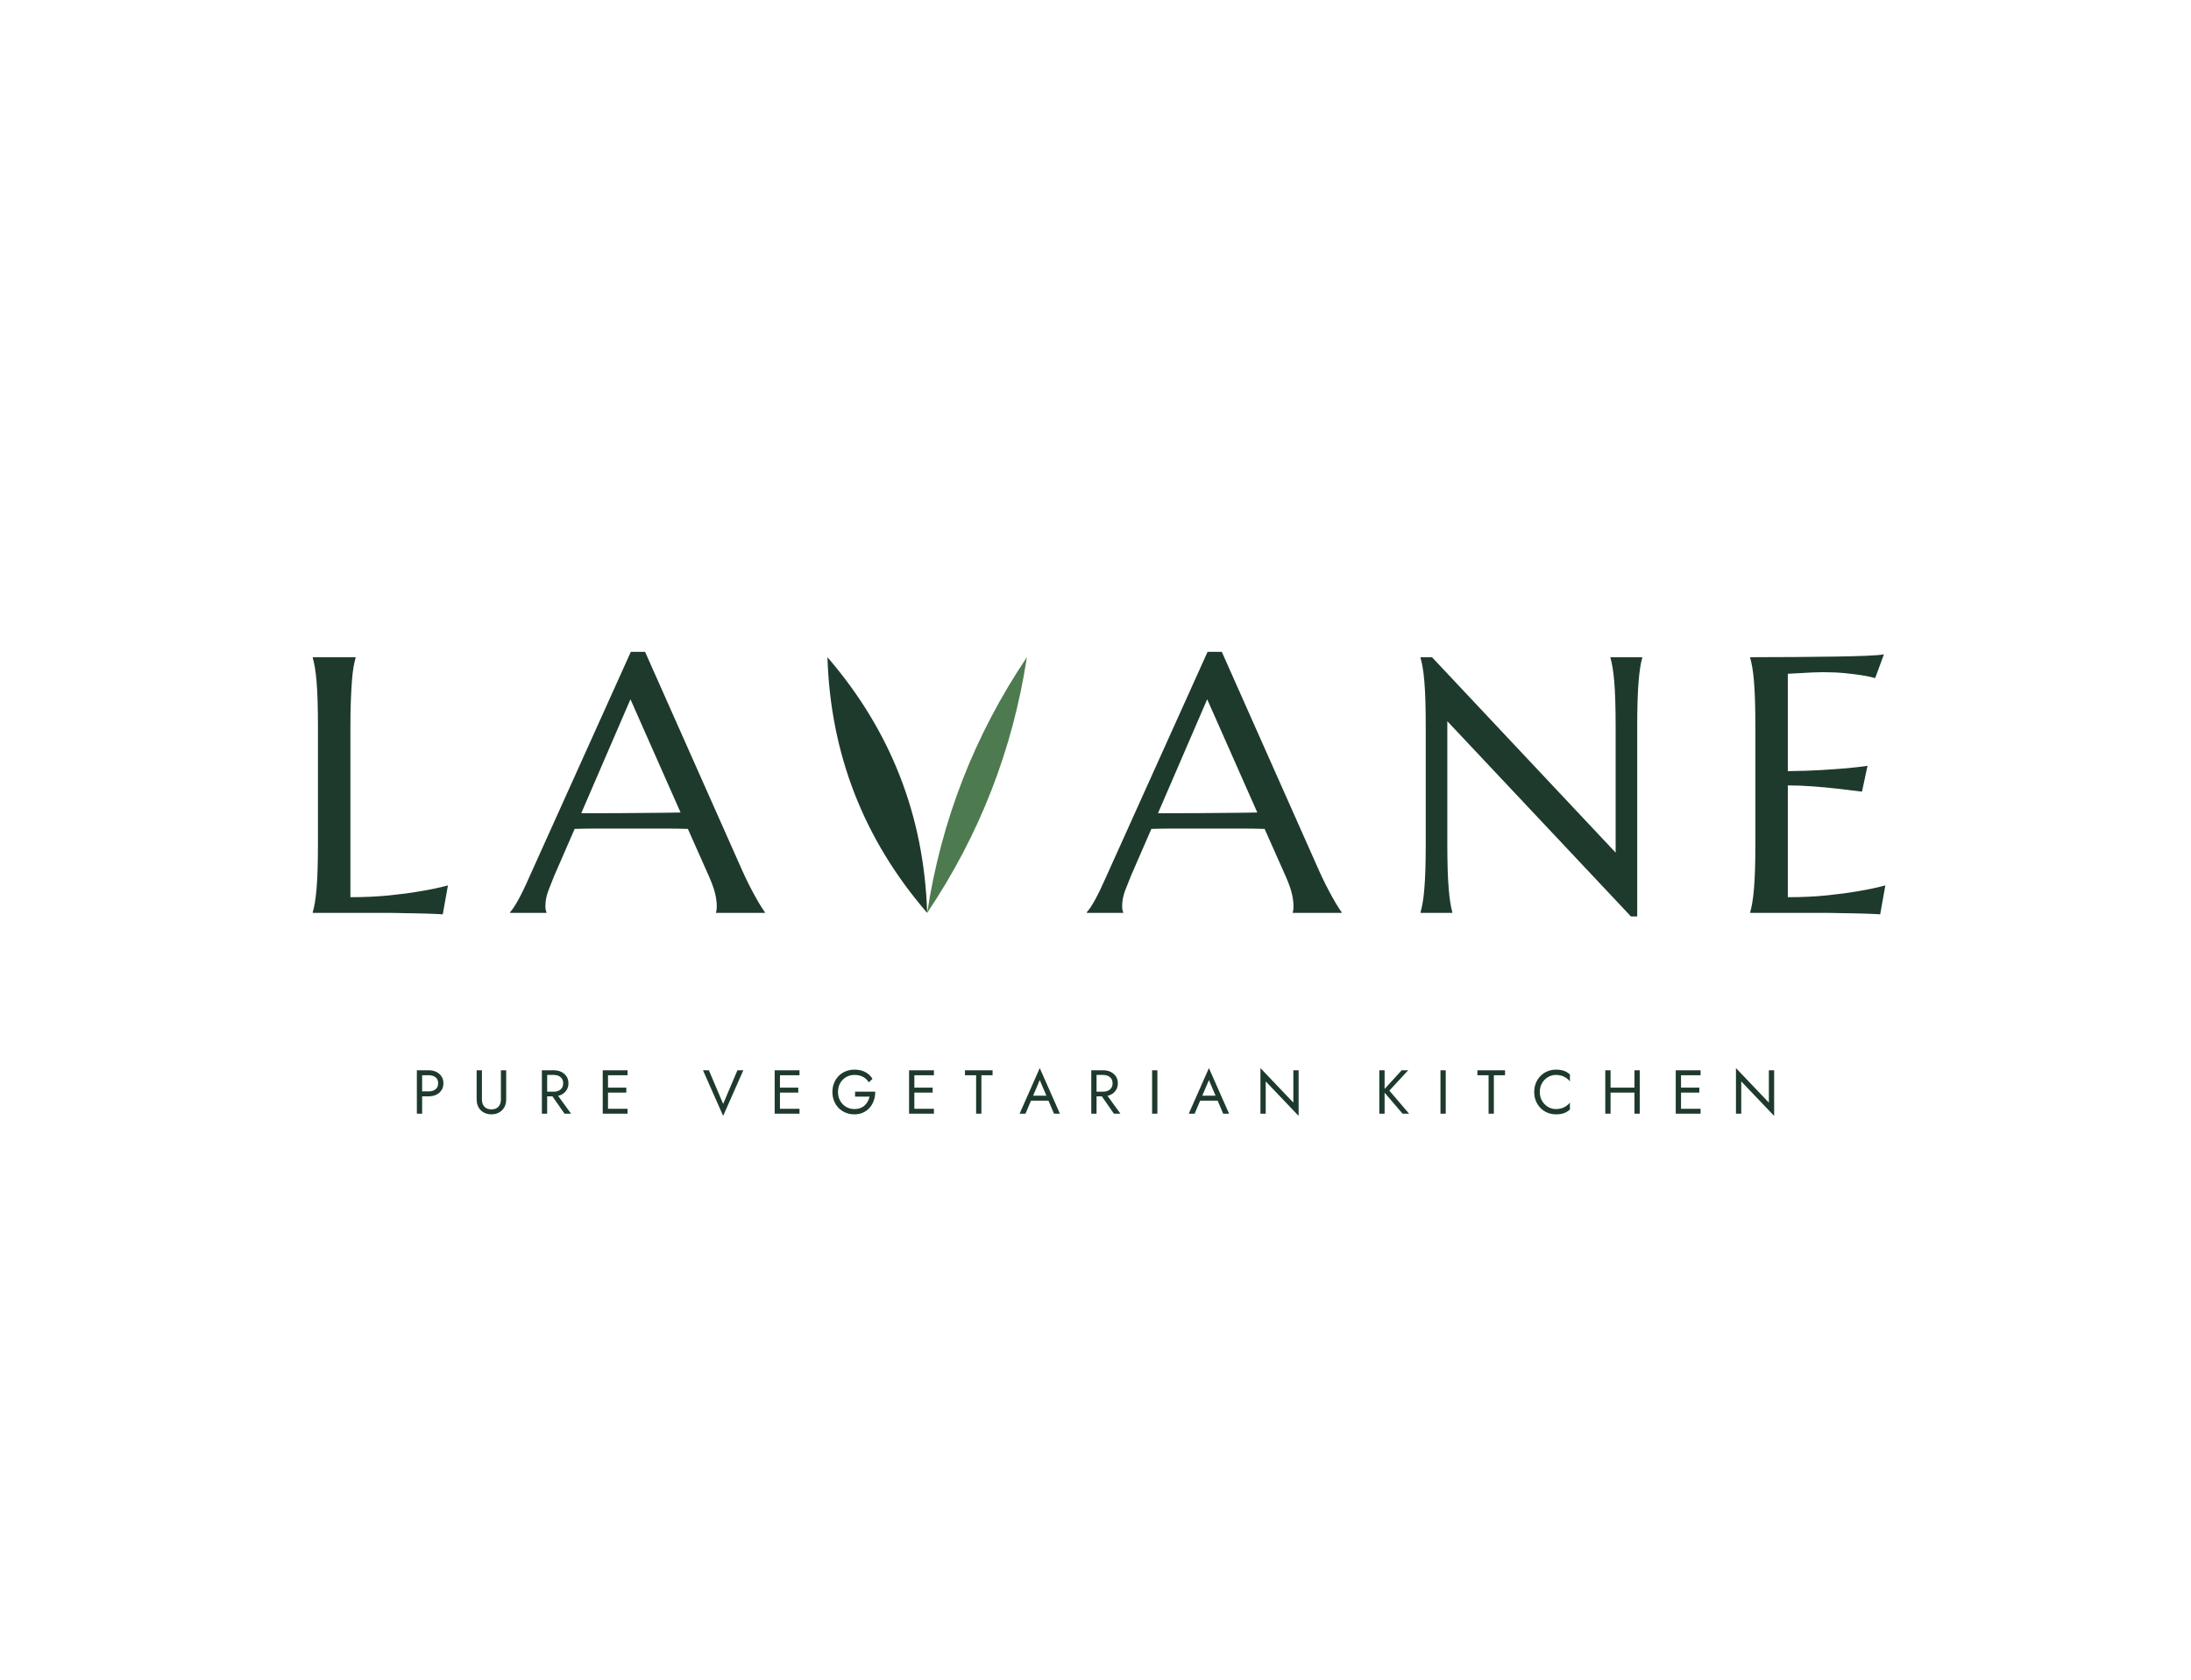
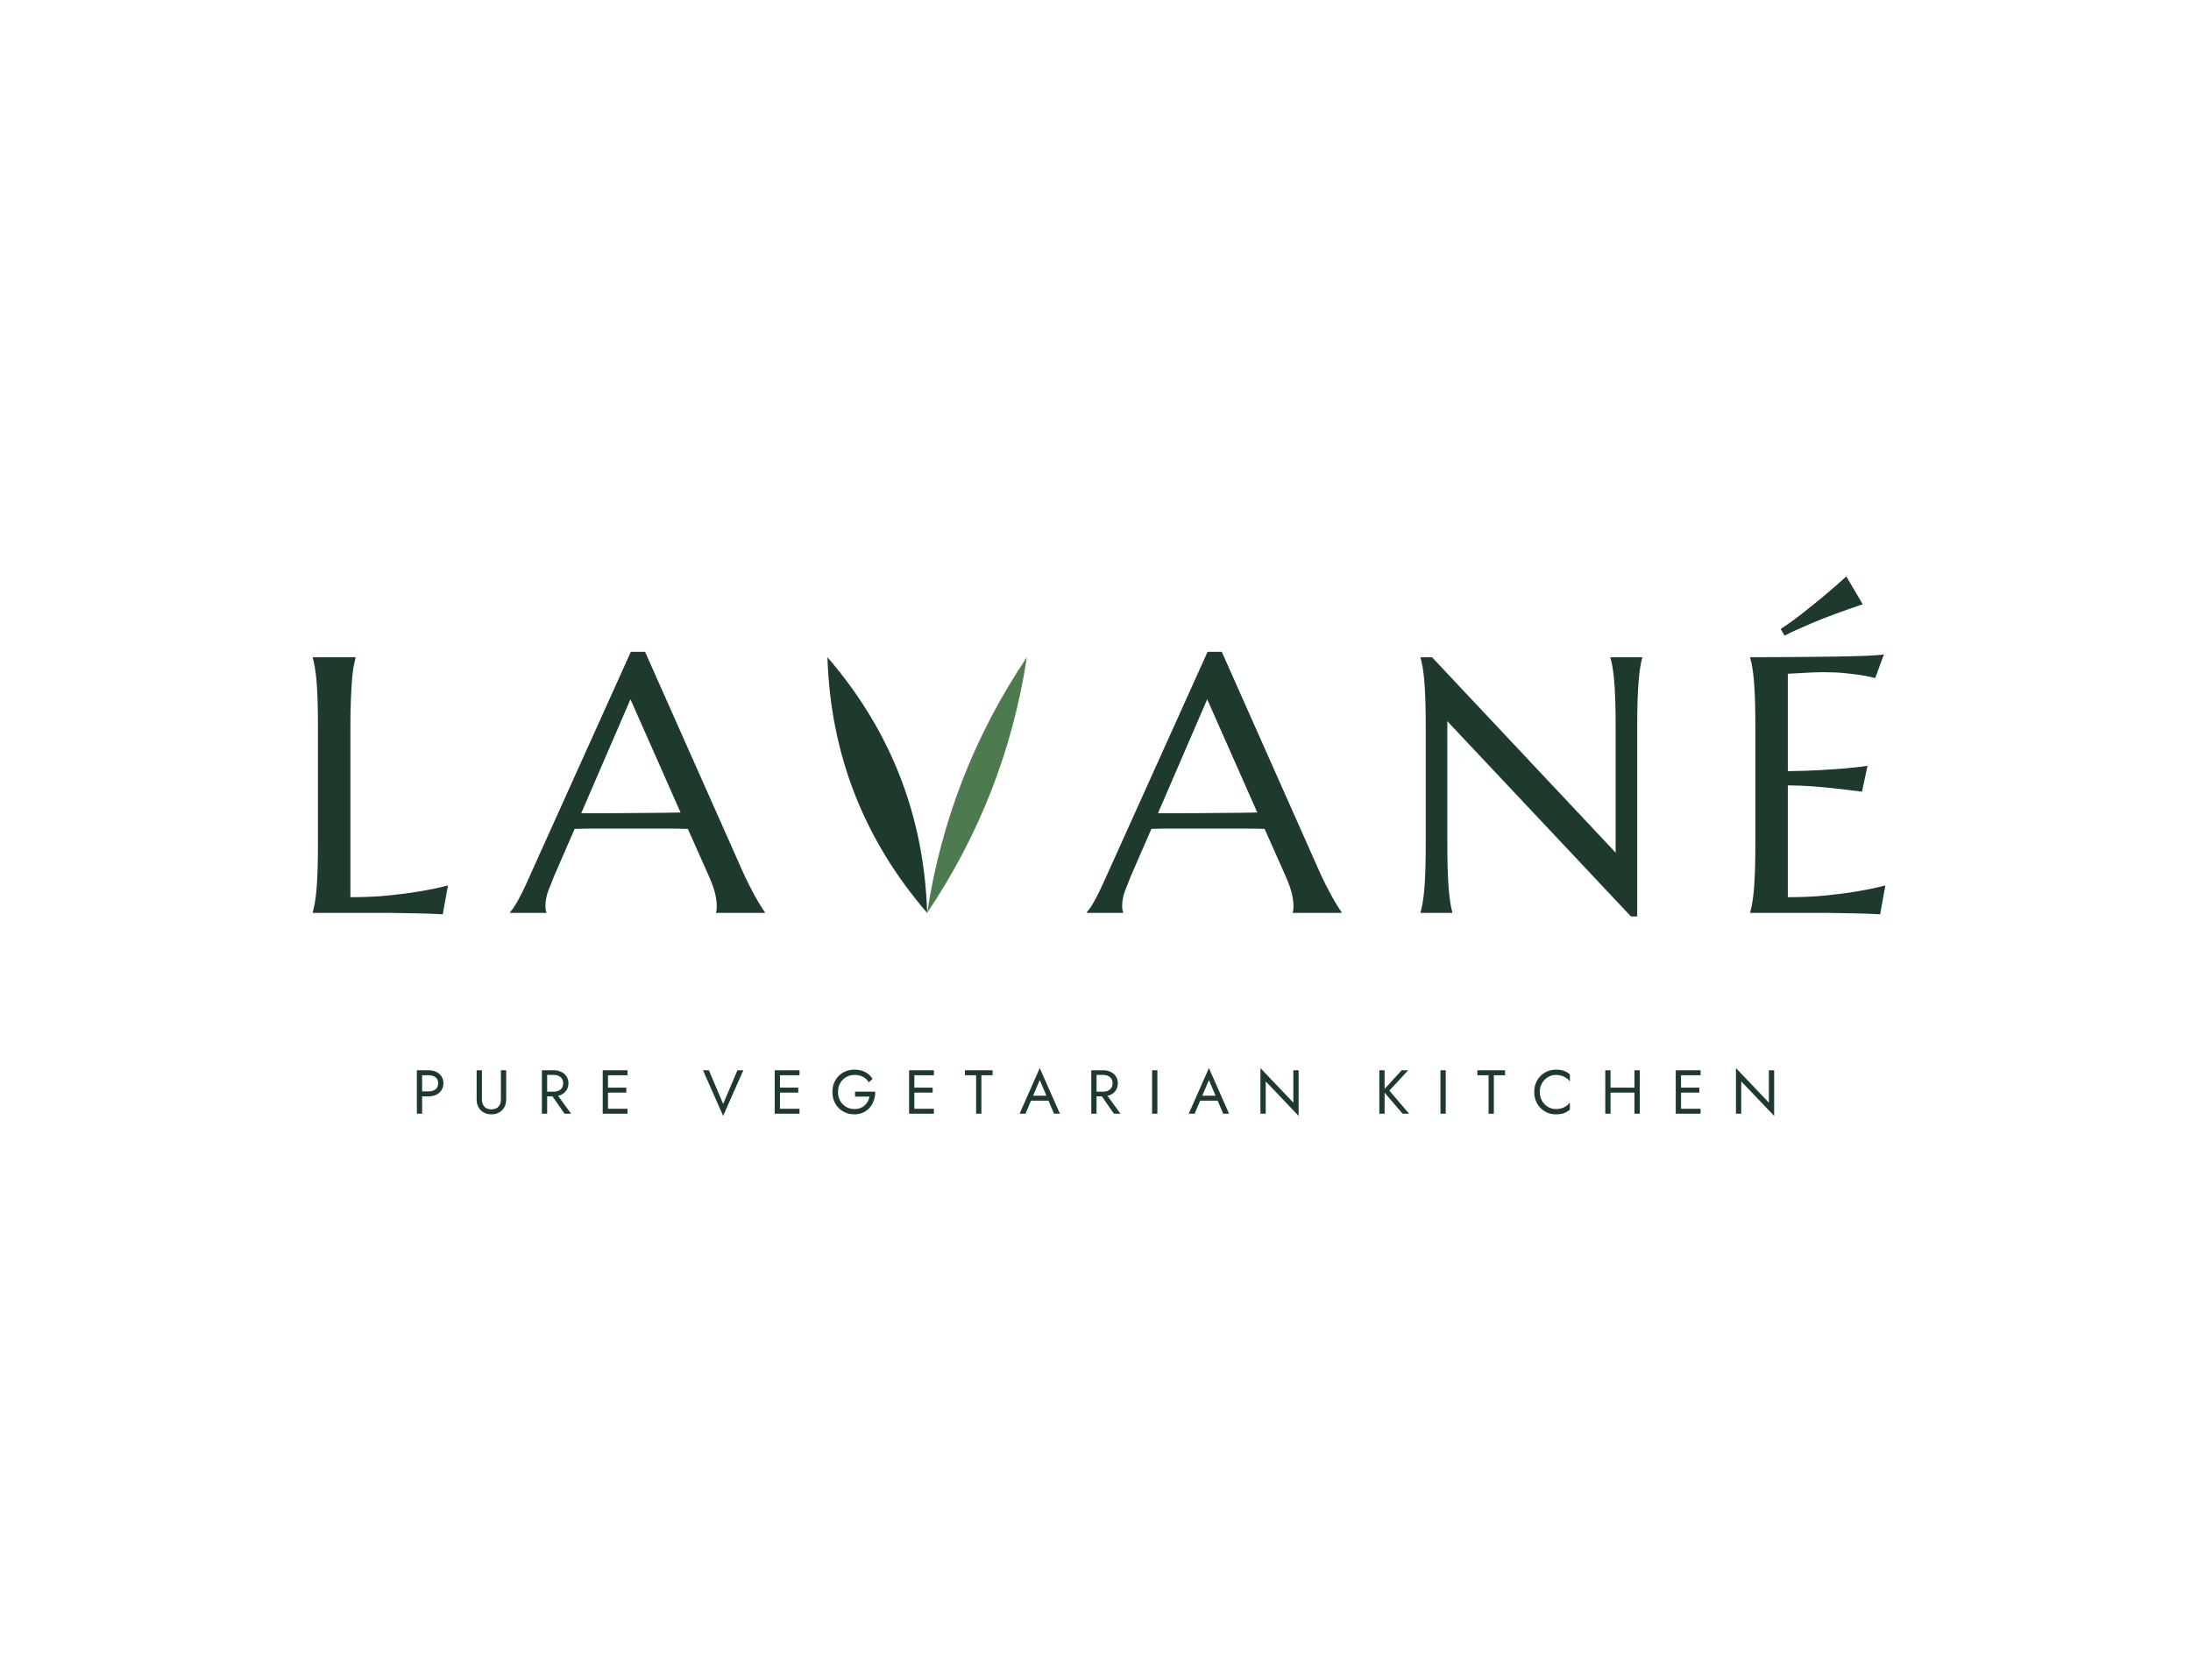
<svg xmlns="http://www.w3.org/2000/svg" viewBox="0 0 600 460" width="600" height="460">
  <path d="M95.957 245.703Q101.718 245.703 106.552 245.215Q111.386 244.727 115 244.092Q119.199 243.408 122.666 242.48L121.25 250.391Q120.664 250.342 119.492 250.293Q118.32 250.244 116.879 250.195Q115.439 250.146 113.852 250.122Q112.265 250.098 110.849 250.073Q109.433 250.049 108.334 250.024Q107.236 250.0 106.748 250.0H85.654V249.805Q85.947 248.779 86.215 247.266Q86.484 245.752 86.679 243.506Q86.875 241.26 86.972 238.159Q87.07 235.059 87.07 230.908V199.121Q87.07 194.971 86.972 191.87Q86.875 188.77 86.679 186.499Q86.484 184.229 86.215 182.715Q85.947 181.201 85.654 180.176V179.98H97.373V180.176Q97.08 181.201 96.811 182.715Q96.542 184.229 96.372 186.499Q96.201 188.77 96.079 191.87Q95.957 194.971 95.957 199.121ZM196.087 250.0V249.805Q196.185 249.561 196.234 249.072Q196.283 248.584 196.283 248.193Q196.283 246.68 195.868 244.849Q195.453 243.018 194.281 240.283L188.373 227.002Q185.638 226.904 181.097 226.904Q176.556 226.904 171.283 226.904Q167.425 226.904 163.836 226.904Q160.248 226.904 157.367 227.002L151.751 239.893Q151.019 241.699 150.189 243.848Q149.359 245.996 149.359 248.193Q149.359 248.828 149.457 249.243Q149.554 249.658 149.652 249.805V250.0H139.691V249.805Q140.57 248.877 141.888 246.509Q143.207 244.141 144.769 240.576L172.748 178.516H176.654L203.167 238.184Q204.095 240.283 205.096 242.261Q206.097 244.238 206.976 245.801Q207.855 247.363 208.539 248.438Q209.222 249.512 209.466 249.805V250.0ZM164.447 222.705Q167.279 222.705 170.257 222.681Q173.236 222.656 176.092 222.632Q178.949 222.607 181.585 222.583Q184.222 222.559 186.371 222.51L172.65 191.504L159.173 222.705Z" fill="#1E3A2C" />
  <path d="M253.90 250.00 Q252.64 210.16 226.59 179.98 Q227.85 219.82 253.90 250.00 Z" fill="#1E3A2C" />
  <path d="M253.90 250.00 Q275.38 218.04 281.21 179.98 Q259.72 211.94 253.90 250.00 Z" fill="#4E7A4F" />
-   <path d="M354.026 250.0V249.805Q354.124 249.561 354.172 249.072Q354.221 248.584 354.221 248.193Q354.221 246.68 353.806 244.849Q353.391 243.018 352.219 240.283L346.311 227.002Q343.577 226.904 339.036 226.904Q334.495 226.904 329.221 226.904Q325.364 226.904 321.775 226.904Q318.186 226.904 315.305 227.002L309.69 239.893Q308.958 241.699 308.127 243.848Q307.297 245.996 307.297 248.193Q307.297 248.828 307.395 249.243Q307.493 249.658 307.59 249.805V250.0H297.629V249.805Q298.508 248.877 299.827 246.509Q301.145 244.141 302.708 240.576L330.686 178.516H334.592L361.106 238.184Q362.034 240.283 363.035 242.261Q364.036 244.238 364.915 245.801Q365.793 247.363 366.477 248.438Q367.161 249.512 367.405 249.805V250.0ZM322.385 222.705Q325.217 222.705 328.196 222.681Q331.174 222.656 334.031 222.632Q336.887 222.607 339.524 222.583Q342.161 222.559 344.309 222.51L330.588 191.504L317.112 222.705ZM392.145 179.98 442.438 233.496V199.121Q442.438 194.971 442.34 191.87Q442.243 188.77 442.047 186.499Q441.852 184.229 441.583 182.715Q441.315 181.201 441.022 180.176V179.98H449.713V180.176Q449.42 181.201 449.176 182.715Q448.932 184.229 448.737 186.499Q448.542 188.77 448.444 191.87Q448.346 194.971 448.346 199.121V250.977H446.637L396.344 197.51V230.908Q396.344 235.059 396.442 238.159Q396.54 241.26 396.735 243.506Q396.93 245.752 397.174 247.266Q397.418 248.779 397.711 249.805V250.0H389.02V249.805Q389.313 248.779 389.582 247.266Q389.85 245.752 390.045 243.506Q390.241 241.26 390.338 238.159Q390.436 235.059 390.436 230.908V199.121Q390.436 194.971 390.338 191.87Q390.241 188.77 390.045 186.499Q389.85 184.229 389.582 182.715Q389.313 181.201 389.02 180.176V179.98ZM479.288 179.98Q485.391 179.98 491.421 179.932Q497.452 179.883 502.481 179.81Q507.51 179.736 511.075 179.59Q514.639 179.443 515.909 179.199L513.516 185.693Q511.905 185.254 509.756 184.912Q507.901 184.619 505.24 184.351Q502.579 184.082 499.112 184.082Q497.94 184.082 496.304 184.155Q494.668 184.229 493.155 184.326Q491.397 184.424 489.59 184.521V211.182Q494.62 211.133 498.672 210.889Q502.725 210.645 505.557 210.4Q508.877 210.107 511.417 209.717L509.903 216.797Q506.534 216.357 503.018 215.967Q499.991 215.625 496.426 215.356Q492.862 215.088 489.59 215.088V245.703Q495.352 245.703 500.186 245.215Q505.02 244.727 508.633 244.092Q512.833 243.408 516.299 242.48L514.883 250.391Q514.297 250.342 513.125 250.293Q511.954 250.244 510.513 250.195Q509.073 250.146 507.486 250.122Q505.899 250.098 504.483 250.073Q503.067 250.049 501.968 250.024Q500.87 250.0 500.381 250.0H479.288V249.805Q479.581 248.779 479.849 247.266Q480.118 245.752 480.313 243.506Q480.508 241.26 480.606 238.159Q480.704 235.059 480.704 230.908V199.121Q480.704 194.971 480.606 191.87Q480.508 188.77 480.313 186.499Q480.118 184.229 479.849 182.715Q479.581 181.201 479.288 180.176V179.98Z" fill="#1E3A2C" />
+   <path d="M354.026 250.0V249.805Q354.124 249.561 354.172 249.072Q354.221 248.584 354.221 248.193Q354.221 246.68 353.806 244.849Q353.391 243.018 352.219 240.283L346.311 227.002Q343.577 226.904 339.036 226.904Q334.495 226.904 329.221 226.904Q325.364 226.904 321.775 226.904Q318.186 226.904 315.305 227.002L309.69 239.893Q308.958 241.699 308.127 243.848Q307.297 245.996 307.297 248.193Q307.297 248.828 307.395 249.243Q307.493 249.658 307.59 249.805V250.0H297.629V249.805Q298.508 248.877 299.827 246.509Q301.145 244.141 302.708 240.576L330.686 178.516H334.592L361.106 238.184Q362.034 240.283 363.035 242.261Q364.036 244.238 364.915 245.801Q365.793 247.363 366.477 248.438Q367.161 249.512 367.405 249.805V250.0ZM322.385 222.705Q325.217 222.705 328.196 222.681Q331.174 222.656 334.031 222.632Q336.887 222.607 339.524 222.583Q342.161 222.559 344.309 222.51L330.588 191.504L317.112 222.705ZM392.145 179.98 442.438 233.496V199.121Q442.438 194.971 442.34 191.87Q442.243 188.77 442.047 186.499Q441.852 184.229 441.583 182.715Q441.315 181.201 441.022 180.176V179.98H449.713V180.176Q449.42 181.201 449.176 182.715Q448.932 184.229 448.737 186.499Q448.542 188.77 448.444 191.87Q448.346 194.971 448.346 199.121V250.977H446.637L396.344 197.51V230.908Q396.344 235.059 396.442 238.159Q396.54 241.26 396.735 243.506Q396.93 245.752 397.174 247.266Q397.418 248.779 397.711 249.805V250.0H389.02V249.805Q389.313 248.779 389.582 247.266Q389.85 245.752 390.045 243.506Q390.241 241.26 390.338 238.159Q390.436 235.059 390.436 230.908V199.121Q390.436 194.971 390.338 191.87Q390.241 188.77 390.045 186.499Q389.85 184.229 389.582 182.715Q389.313 181.201 389.02 180.176V179.98ZM479.288 179.98Q485.391 179.98 491.421 179.932Q497.452 179.883 502.481 179.81Q507.51 179.736 511.075 179.59Q514.639 179.443 515.909 179.199L513.516 185.693Q511.905 185.254 509.756 184.912Q507.901 184.619 505.24 184.351Q502.579 184.082 499.112 184.082Q497.94 184.082 496.304 184.155Q494.668 184.229 493.155 184.326Q491.397 184.424 489.59 184.521V211.182Q494.62 211.133 498.672 210.889Q502.725 210.645 505.557 210.4Q508.877 210.107 511.417 209.717L509.903 216.797Q506.534 216.357 503.018 215.967Q499.991 215.625 496.426 215.356Q492.862 215.088 489.59 215.088V245.703Q495.352 245.703 500.186 245.215Q505.02 244.727 508.633 244.092Q512.833 243.408 516.299 242.48L514.883 250.391Q514.297 250.342 513.125 250.293Q511.954 250.244 510.513 250.195Q509.073 250.146 507.486 250.122Q505.899 250.098 504.483 250.073Q503.067 250.049 501.968 250.024Q500.87 250.0 500.381 250.0H479.288V249.805Q479.581 248.779 479.849 247.266Q480.118 245.752 480.313 243.506Q480.508 241.26 480.606 238.159Q480.704 235.059 480.704 230.908V199.121Q480.704 194.971 480.606 191.87Q480.508 188.77 480.313 186.499Q480.118 184.229 479.849 182.715Q479.581 181.201 479.288 180.176V179.98ZM510.098 165.479Q506.485 166.699 502.774 168.066Q501.163 168.652 499.405 169.336Q497.647 170.02 495.84 170.801Q494.034 171.582 492.203 172.388Q490.372 173.193 488.711 174.072L487.637 172.266Q490.811 170.166 493.96 167.676Q497.11 165.186 499.747 162.988Q502.774 160.449 505.606 157.861Z" fill="#1E3A2C" />
  <path d="M114.156 293.1V305.0H115.601V293.1ZM114.955 294.46H117.386Q118.542 294.46 119.264 295.012Q119.987 295.565 119.987 296.67Q119.987 297.758 119.264 298.319Q118.542 298.88 117.386 298.88H114.955V300.24H117.386Q118.542 300.24 119.451 299.807Q120.361 299.373 120.896 298.565Q121.432 297.758 121.432 296.67Q121.432 295.565 120.896 294.766Q120.361 293.967 119.451 293.534Q118.542 293.1 117.386 293.1H114.955ZM130.527 293.1V301.09Q130.527 301.974 130.807 302.722Q131.088 303.47 131.623 304.014Q132.159 304.558 132.907 304.864Q133.655 305.17 134.573 305.17Q135.491 305.17 136.239 304.864Q136.987 304.558 137.522 304.014Q138.058 303.47 138.338 302.722Q138.619 301.974 138.619 301.09V293.1H137.174V301.09Q137.174 302.314 136.511 303.062Q135.848 303.81 134.573 303.81Q133.298 303.81 132.635 303.062Q131.972 302.314 131.972 301.09V293.1ZM150.519 299.135 154.599 305.0H156.384L152.134 299.135ZM148.394 293.1V305.0H149.839V293.1ZM149.193 294.375H151.624Q152.389 294.375 152.975 294.647Q153.562 294.919 153.893 295.429Q154.225 295.939 154.225 296.67Q154.225 297.401 153.893 297.911Q153.562 298.421 152.975 298.693Q152.389 298.965 151.624 298.965H149.193V300.24H151.624Q152.78 300.24 153.689 299.807Q154.599 299.373 155.134 298.565Q155.67 297.758 155.67 296.67Q155.67 295.565 155.134 294.766Q154.599 293.967 153.689 293.534Q152.78 293.1 151.624 293.1H149.193ZM165.853 305.0H171.854V303.64H165.853ZM165.853 294.46H171.854V293.1H165.853ZM165.853 299.22H171.514V297.86H165.853ZM165.054 293.1V305.0H166.499V293.1ZM198.034 302.314 194.124 293.1H192.509L198.034 305.595L203.559 293.1H201.944ZM212.943 305.0H218.944V303.64H212.943ZM212.943 294.46H218.944V293.1H212.943ZM212.943 299.22H218.604V297.86H212.943ZM212.144 293.1V305.0H213.589V293.1ZM234.159 300.325H238.12Q237.967 301.022 237.636 301.634Q237.304 302.246 236.794 302.722Q236.284 303.198 235.578 303.462Q234.873 303.725 233.989 303.725Q232.731 303.725 231.711 303.13Q230.691 302.535 230.088 301.481Q229.484 300.427 229.484 299.05Q229.484 297.656 230.088 296.611Q230.691 295.565 231.711 294.97Q232.731 294.375 233.989 294.375Q235.349 294.375 236.352 294.911Q237.355 295.446 237.916 296.398L238.936 295.463Q238.426 294.63 237.686 294.069Q236.947 293.508 236.02 293.219Q235.094 292.93 233.989 292.93Q232.697 292.93 231.592 293.38Q230.487 293.831 229.671 294.656Q228.855 295.48 228.404 296.602Q227.954 297.724 227.954 299.05Q227.954 300.376 228.404 301.498Q228.855 302.62 229.671 303.445Q230.487 304.269 231.592 304.72Q232.697 305.17 233.989 305.17Q235.349 305.17 236.411 304.668Q237.474 304.167 238.205 303.3Q238.936 302.433 239.31 301.32Q239.684 300.206 239.684 298.965H234.159ZM249.748 305.0H255.749V303.64H249.748ZM249.748 294.46H255.749V293.1H249.748ZM249.748 299.22H255.409V297.86H249.748ZM248.949 293.1V305.0H250.394V293.1ZM264.249 294.46H267.309V305.0H268.754V294.46H271.814V293.1H264.249ZM281.623 301.43H287.913L287.403 300.07H282.133ZM284.734 295.786 286.774 300.58 286.91 300.92 288.644 305.0H290.259L284.734 292.505L279.209 305.0H280.824L282.592 300.818L282.728 300.512ZM300.969 299.135 305.049 305.0H306.834L302.584 299.135ZM298.844 293.1V305.0H300.289V293.1ZM299.643 294.375H302.074Q302.839 294.375 303.426 294.647Q304.012 294.919 304.344 295.429Q304.675 295.939 304.675 296.67Q304.675 297.401 304.344 297.911Q304.012 298.421 303.426 298.693Q302.839 298.965 302.074 298.965H299.643V300.24H302.074Q303.23 300.24 304.139 299.807Q305.049 299.373 305.585 298.565Q306.12 297.758 306.12 296.67Q306.12 295.565 305.585 294.766Q305.049 293.967 304.139 293.534Q303.23 293.1 302.074 293.1H299.643ZM315.504 293.1V305.0H316.949V293.1ZM327.948 301.43H334.238L333.728 300.07H328.458ZM331.059 295.786 333.099 300.58 333.235 300.92 334.969 305.0H336.584L331.059 292.505L325.534 305.0H327.149L328.917 300.818L329.053 300.512ZM354.179 293.1V301.957L345.169 292.505V305.0H346.614V296.143L355.624 305.595V293.1ZM377.724 293.1V305.0H379.169V293.1ZM383.844 293.1 378.727 298.71 384.099 305.0H385.884L380.478 298.676L385.629 293.1ZM394.469 293.1V305.0H395.914V293.1ZM404.584 294.46H407.644V305.0H409.089V294.46H412.149V293.1H404.584ZM421.669 299.05Q421.669 297.656 422.29 296.611Q422.91 295.565 423.913 294.97Q424.916 294.375 426.089 294.375Q426.939 294.375 427.645 294.596Q428.35 294.817 428.928 295.216Q429.506 295.616 429.914 296.143V294.239Q429.166 293.576 428.282 293.253Q427.398 292.93 426.089 292.93Q424.848 292.93 423.769 293.38Q422.689 293.831 421.873 294.656Q421.057 295.48 420.598 296.602Q420.139 297.724 420.139 299.05Q420.139 300.376 420.598 301.498Q421.057 302.62 421.873 303.445Q422.689 304.269 423.769 304.72Q424.848 305.17 426.089 305.17Q427.398 305.17 428.282 304.847Q429.166 304.524 429.914 303.861V301.957Q429.506 302.484 428.928 302.884Q428.35 303.283 427.645 303.504Q426.939 303.725 426.089 303.725Q424.916 303.725 423.913 303.13Q422.91 302.535 422.29 301.481Q421.669 300.427 421.669 299.05ZM440.403 299.22H448.563V297.86H440.403ZM447.594 293.1V305.0H449.039V293.1ZM439.604 293.1V305.0H441.049V293.1ZM459.698 305.0H465.699V303.64H459.698ZM459.698 294.46H465.699V293.1H459.698ZM459.698 299.22H465.359V297.86H459.698ZM458.899 293.1V305.0H460.344V293.1ZM484.399 293.1V301.957L475.389 292.505V305.0H476.834V296.143L485.844 305.595V293.1Z" fill="#1E3A2C" />
</svg>
